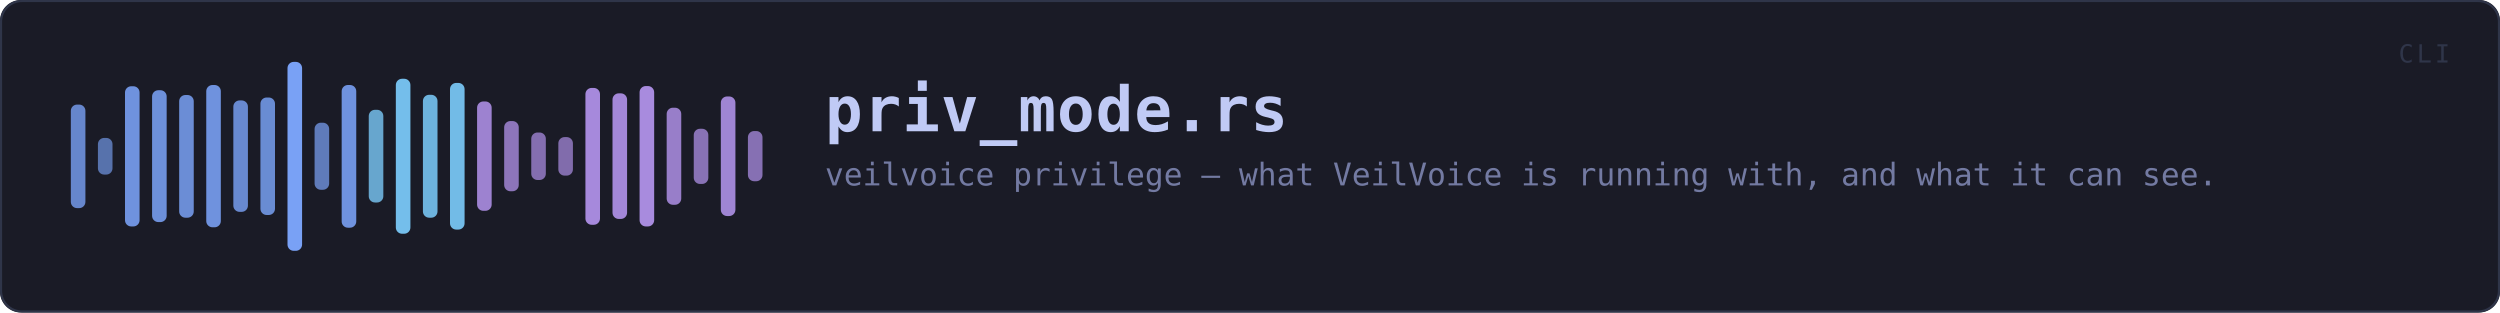
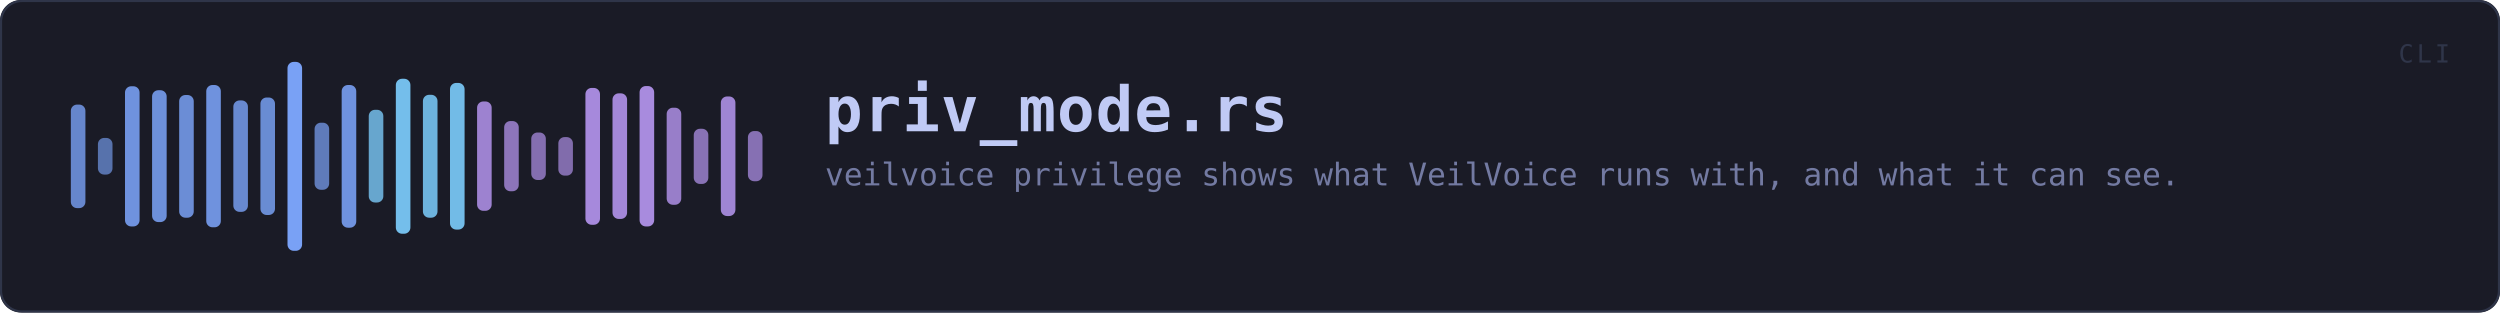
<svg xmlns="http://www.w3.org/2000/svg" viewBox="0 0 1200 150" width="1200" height="150" role="img" aria-label="priv_mode.rs">
  <rect x="0" y="0" width="1200" height="150" rx="10" fill="#1a1b26" />
  <rect x="0.5" y="0.5" width="1199" height="149" rx="10" fill="none" stroke="#2f3549" />
  <rect x="34.0" y="50.2" width="7.0" height="49.7" rx="3" fill="#7aa2f7" opacity="0.79" />
  <rect x="47.0" y="66.2" width="7.0" height="17.6" rx="3" fill="#7aa2f7" opacity="0.64" />
  <rect x="60.0" y="41.4" width="7.0" height="67.3" rx="3" fill="#7aa2f7" opacity="0.88" />
  <rect x="73.0" y="43.3" width="7.0" height="63.3" rx="3" fill="#7aa2f7" opacity="0.86" />
  <rect x="86.0" y="45.6" width="7.0" height="58.9" rx="3" fill="#7aa2f7" opacity="0.84" />
  <rect x="99.0" y="40.8" width="7.0" height="68.3" rx="3" fill="#7aa2f7" opacity="0.88" />
  <rect x="112.0" y="48.2" width="7.0" height="53.5" rx="3" fill="#7aa2f7" opacity="0.81" />
  <rect x="125.0" y="46.8" width="7.0" height="56.4" rx="3" fill="#7aa2f7" opacity="0.83" />
  <rect x="138.0" y="29.7" width="7.0" height="90.7" rx="3" fill="#7aa2f7" opacity="0.99" />
  <rect x="151.0" y="58.9" width="7.0" height="32.2" rx="3" fill="#7aa2f7" opacity="0.71" />
  <rect x="164.0" y="40.8" width="7.0" height="68.5" rx="3" fill="#7aa2f7" opacity="0.88" />
  <rect x="177.0" y="52.7" width="7.0" height="44.5" rx="3" fill="#7dcfff" opacity="0.77" />
  <rect x="190.0" y="37.8" width="7.0" height="74.4" rx="3" fill="#7dcfff" opacity="0.91" />
  <rect x="203.0" y="45.5" width="7.0" height="59.0" rx="3" fill="#7dcfff" opacity="0.84" />
  <rect x="216.0" y="39.8" width="7.0" height="70.4" rx="3" fill="#7dcfff" opacity="0.89" />
  <rect x="229.0" y="48.7" width="7.0" height="52.5" rx="3" fill="#bb9af7" opacity="0.81" />
  <rect x="242.0" y="58.1" width="7.0" height="33.7" rx="3" fill="#bb9af7" opacity="0.71" />
  <rect x="255.0" y="63.6" width="7.0" height="22.8" rx="3" fill="#bb9af7" opacity="0.66" />
  <rect x="268.0" y="65.8" width="7.0" height="18.5" rx="3" fill="#bb9af7" opacity="0.64" />
  <rect x="281.0" y="42.2" width="7.0" height="65.7" rx="3" fill="#bb9af7" opacity="0.87" />
  <rect x="294.0" y="44.8" width="7.0" height="60.3" rx="3" fill="#bb9af7" opacity="0.85" />
  <rect x="307.0" y="41.3" width="7.0" height="67.4" rx="3" fill="#bb9af7" opacity="0.88" />
  <rect x="320.0" y="51.7" width="7.0" height="46.6" rx="3" fill="#bb9af7" opacity="0.78" />
  <rect x="333.0" y="61.8" width="7.0" height="26.5" rx="3" fill="#bb9af7" opacity="0.68" />
  <rect x="346.0" y="46.3" width="7.0" height="57.4" rx="3" fill="#bb9af7" opacity="0.83" />
  <rect x="359.0" y="62.9" width="7.0" height="24.1" rx="3" fill="#bb9af7" opacity="0.67" />
  <text x="396.0" y="63.0" font-family="ui-monospace, SFMono-Regular, Menlo, Consolas, monospace" font-size="30" font-weight="700" fill="#c0caf5" letter-spacing="0.5">priv_mode.rs</text>
-   <text x="396.0" y="89.0" font-family="ui-monospace, SFMono-Regular, Menlo, Consolas, monospace" font-size="15" fill="#737aa2">veilvoice privilege — what VeilVoice is running with, and what it can see.</text>
+   <text x="396.0" y="89.0" font-family="ui-monospace, SFMono-Regular, Menlo, Consolas, monospace" font-size="15" fill="#737aa2">veilvoice privilege shows what VeilVoice runs with, and what it can see.</text>
  <text x="1176" y="30" font-family="ui-monospace, SFMono-Regular, Menlo, Consolas, monospace" font-size="12" fill="#2f3549" text-anchor="end" letter-spacing="1.5">CLI</text>
</svg>
